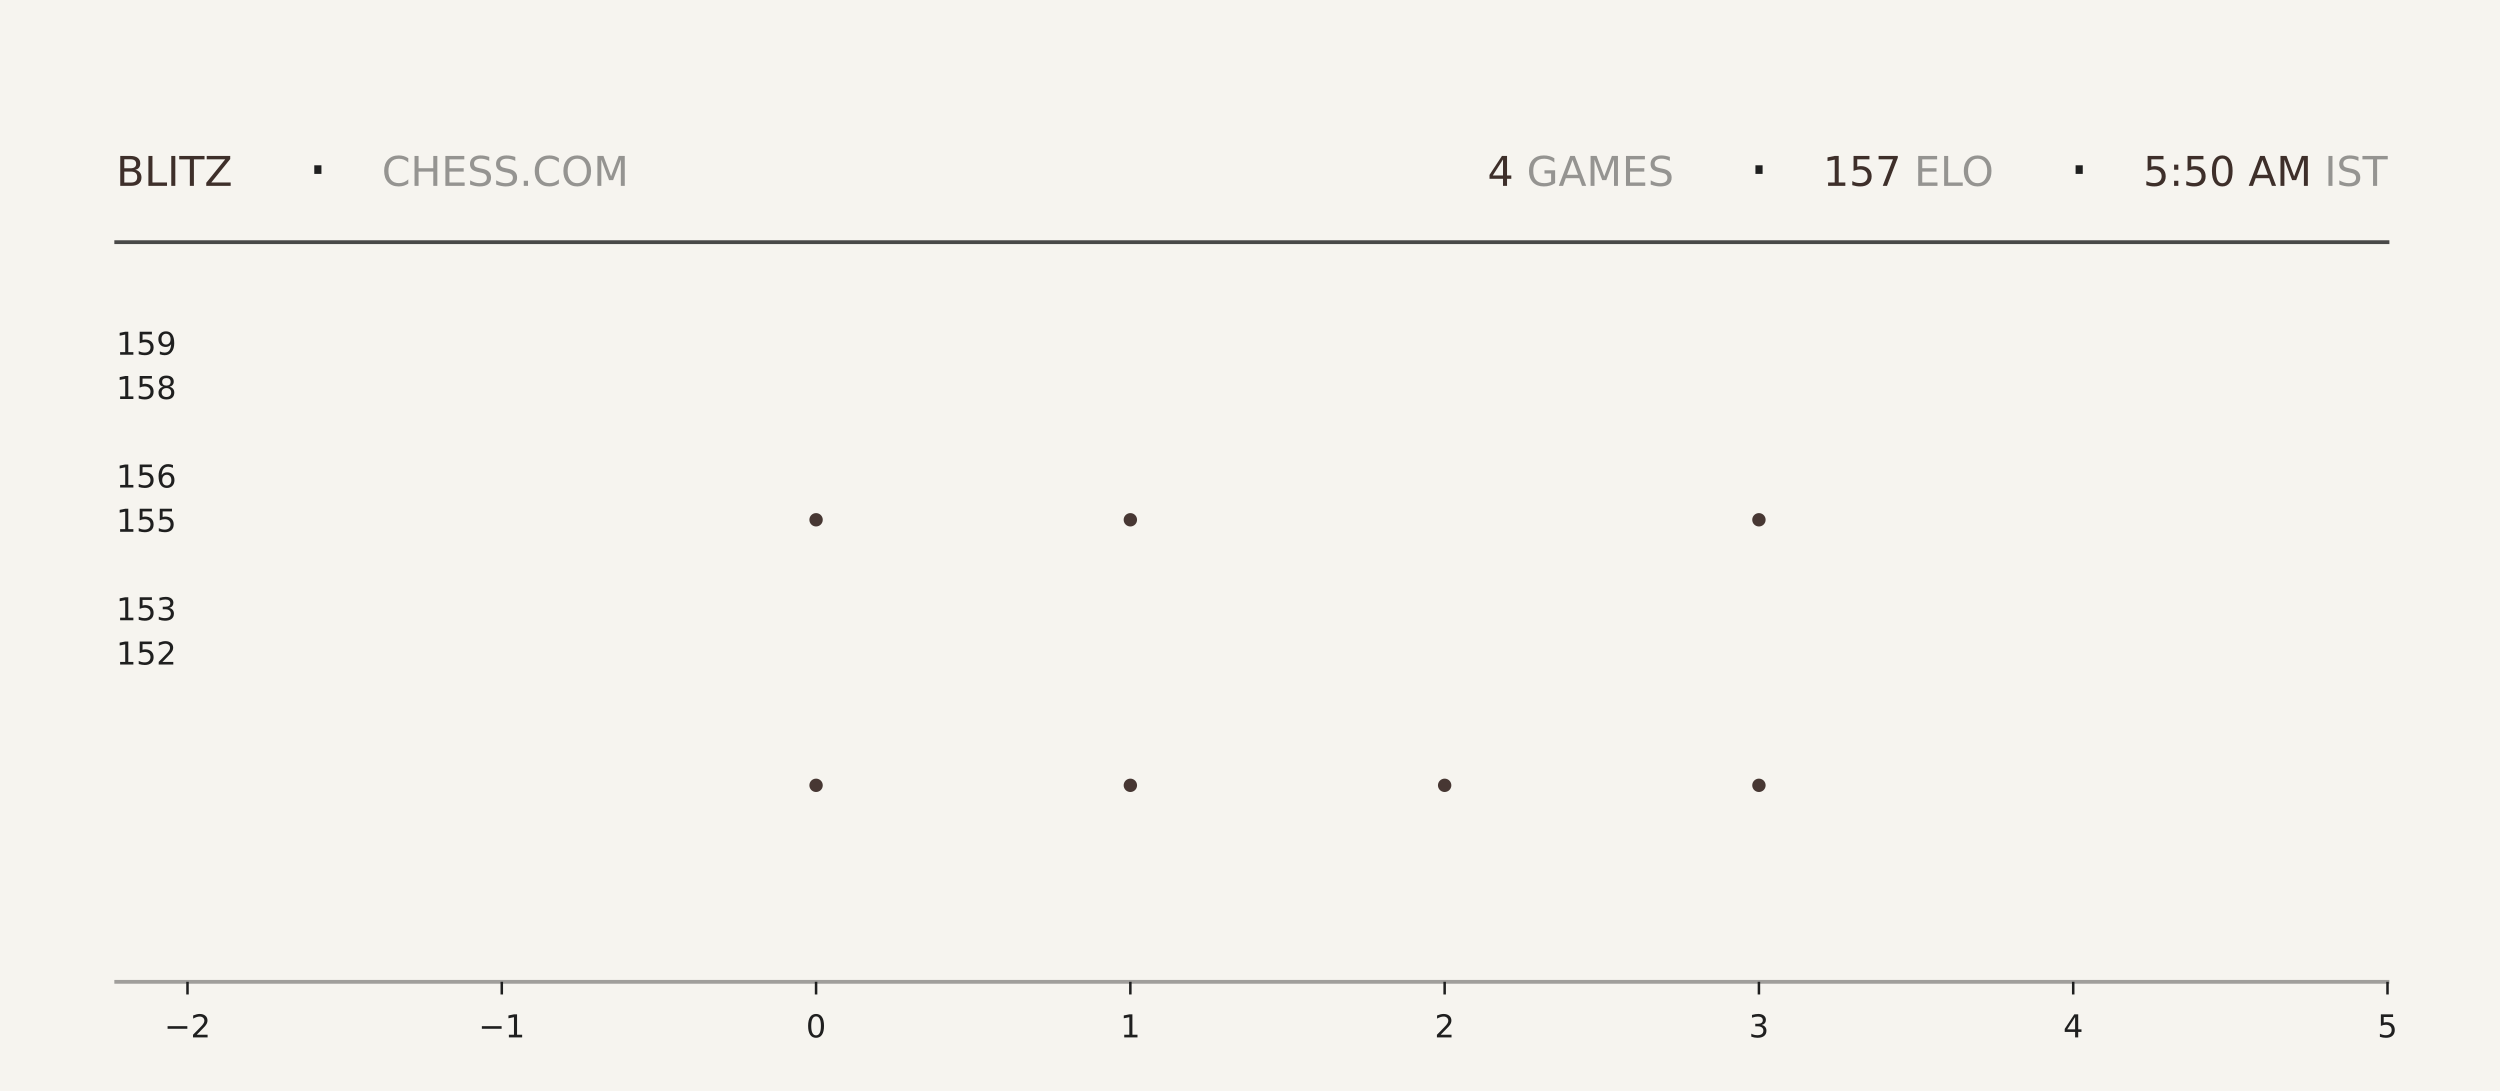
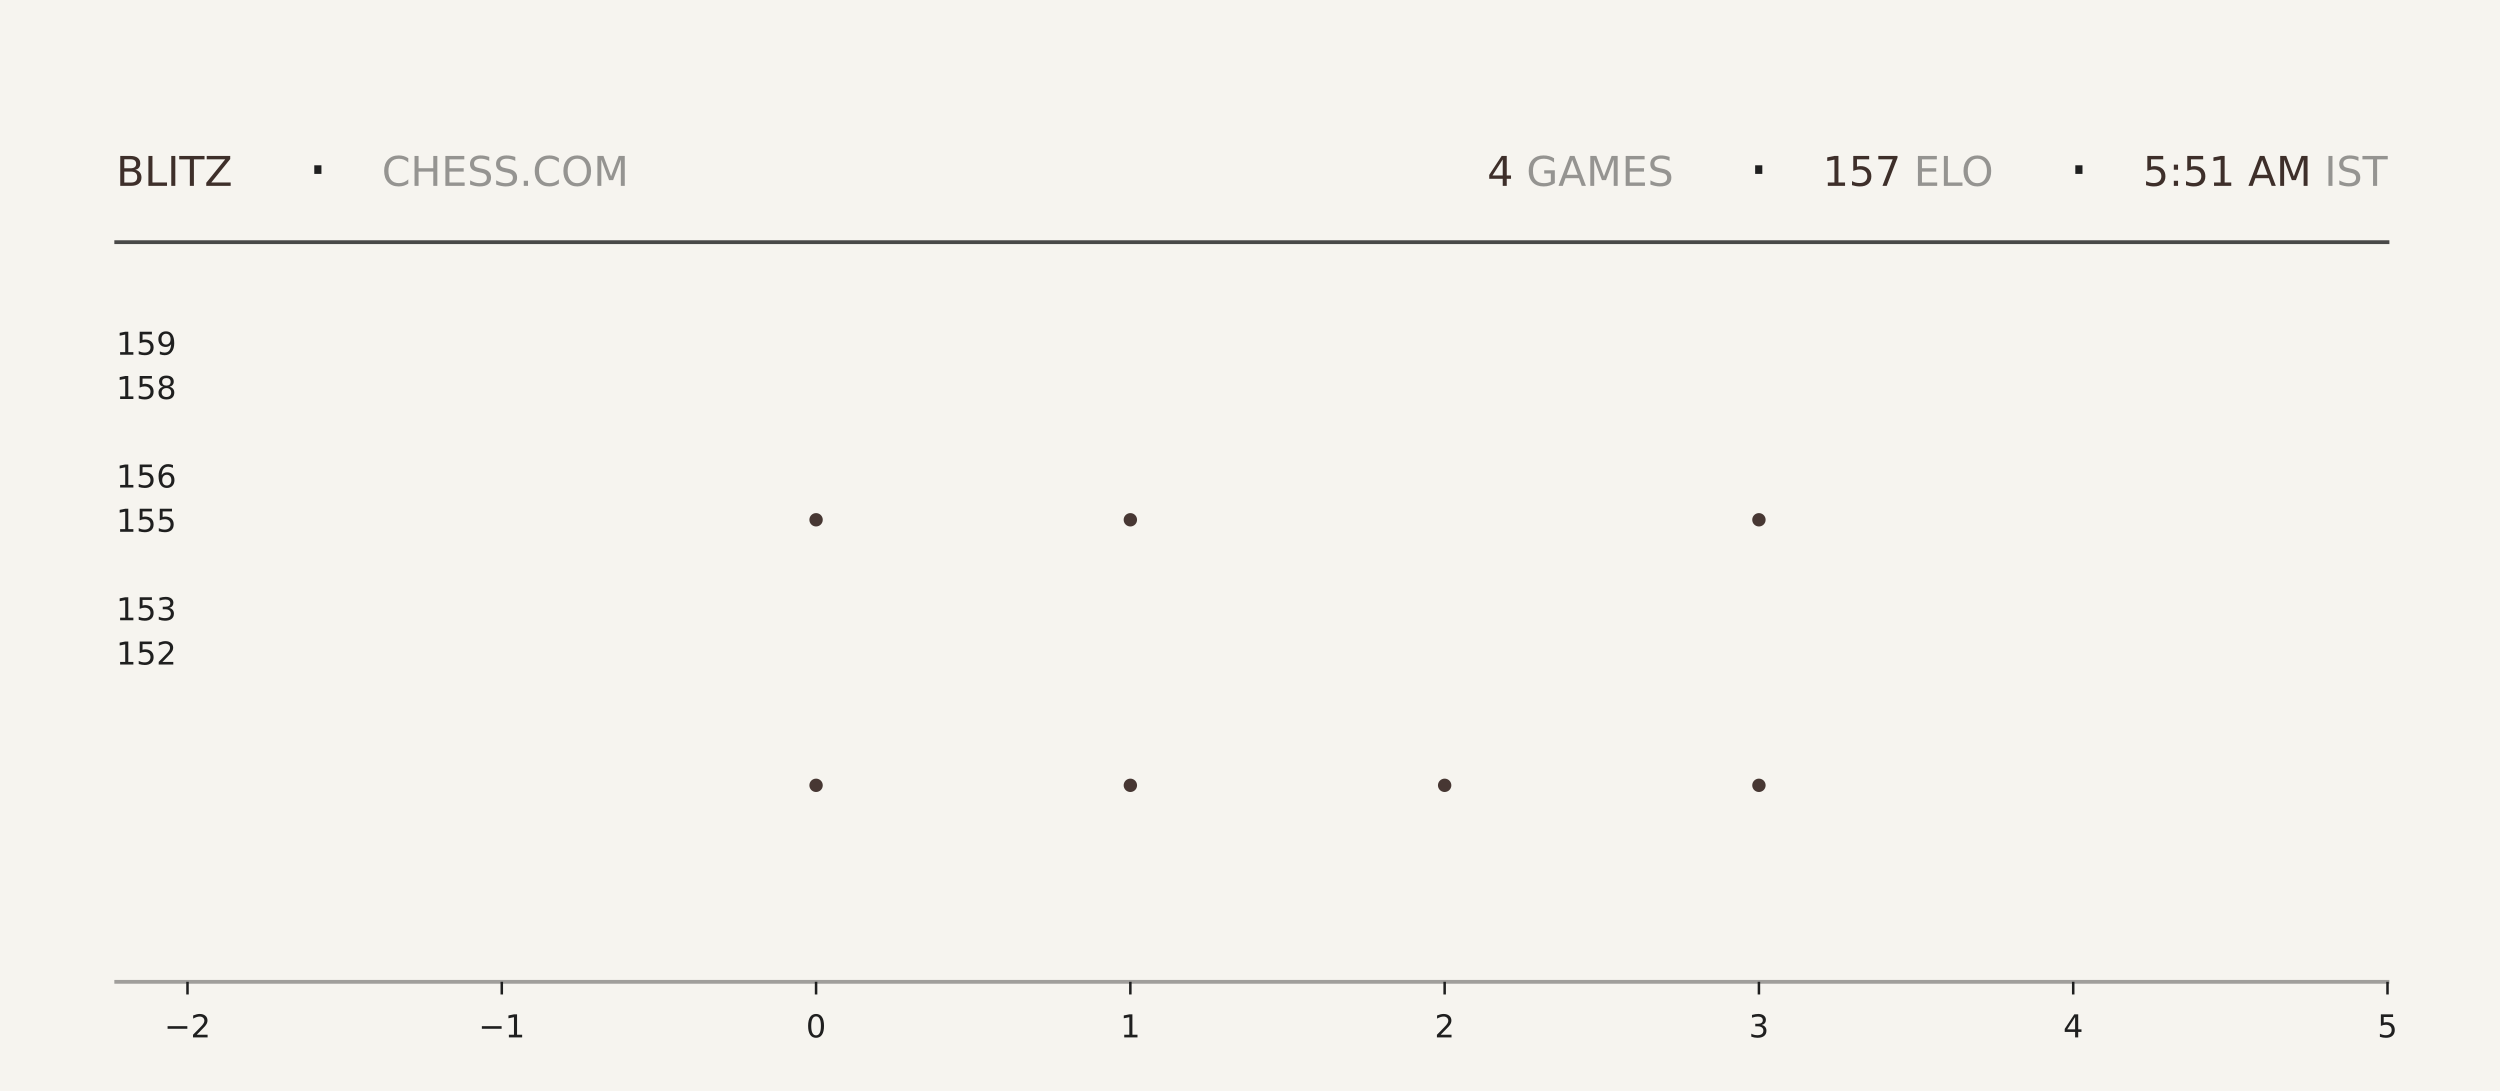
<svg xmlns="http://www.w3.org/2000/svg" xmlns:xlink="http://www.w3.org/1999/xlink" width="792pt" height="345.6pt" viewBox="0 0 792 345.6" version="1.1">
  <defs>
    <style type="text/css">*{stroke-linejoin: round; stroke-linecap: butt}</style>
  </defs>
  <g id="figure_1">
    <g id="patch_1">
      <path d="M 0 345.6  L 792 345.6  L 792 0  L 0 0  z " style="fill: #f6f4ef" />
    </g>
    <g id="axes_1">
      <g id="patch_2">
        <path d="M 59.4 311.04  L 756.36 311.04  L 756.36 103.68  L 59.4 103.68  z " style="fill: #f6f4ef" />
      </g>
      <g id="PathCollection_1">
        <defs>
-           <path id="mc6d9239e97" d="M 0 2.121  C 0.563 2.121 1.102 1.898 1.5 1.5  C 1.898 1.102 2.121 0.563 2.121 0  C 2.121 -0.563 1.898 -1.102 1.5 -1.5  C 1.102 -1.898 0.563 -2.121 0 -2.121  C -0.563 -2.121 -1.102 -1.898 -1.5 -1.5  C -1.898 -1.102 -2.121 -0.563 -2.121 0  C -2.121 0.563 -1.898 1.102 -1.5 1.5  C -1.102 1.898 -0.563 2.121 0 2.121  z " />
-         </defs>
-         <g clip-path="url(#pad2b7f2a69)">
-           <use xlink:href="#mc6d9239e97" x="258.531" y="248.79" style="fill: #3e2f2a; fill-opacity: 0.95" />
-           <use xlink:href="#mc6d9239e97" x="258.531" y="164.668" style="fill: #3e2f2a; fill-opacity: 0.95" />
+           <path id="mf63883c5ec" d="M 0 2.121  C 0.563 2.121 1.102 1.898 1.5 1.5  C 1.898 1.102 2.121 0.563 2.121 0  C 2.121 -0.563 1.898 -1.102 1.5 -1.5  C 1.102 -1.898 0.563 -2.121 0 -2.121  C -0.563 -2.121 -1.102 -1.898 -1.5 -1.5  C -1.898 -1.102 -2.121 -0.563 -2.121 0  C -2.121 0.563 -1.898 1.102 -1.5 1.5  C -1.102 1.898 -0.563 2.121 0 2.121  z " />
+         </defs>
+         <g clip-path="url(#p5edefcdd56)">
+           <use xlink:href="#mf63883c5ec" x="258.531" y="248.79" style="fill: #3e2f2a; fill-opacity: 0.95" />
+           <use xlink:href="#mf63883c5ec" x="258.531" y="164.668" style="fill: #3e2f2a; fill-opacity: 0.95" />
        </g>
      </g>
      <g id="PathCollection_2">
-         <g clip-path="url(#pad2b7f2a69)">
-           <use xlink:href="#mc6d9239e97" x="358.097" y="248.79" style="fill: #3e2f2a; fill-opacity: 0.95" />
-           <use xlink:href="#mc6d9239e97" x="358.097" y="164.668" style="fill: #3e2f2a; fill-opacity: 0.95" />
-           <use xlink:href="#mc6d9239e97" x="358.097" y="80.547" style="fill: #3e2f2a; fill-opacity: 0.95" />
+         <g clip-path="url(#p5edefcdd56)">
+           <use xlink:href="#mf63883c5ec" x="358.097" y="248.79" style="fill: #3e2f2a; fill-opacity: 0.95" />
+           <use xlink:href="#mf63883c5ec" x="358.097" y="164.668" style="fill: #3e2f2a; fill-opacity: 0.95" />
+           <use xlink:href="#mf63883c5ec" x="358.097" y="80.547" style="fill: #3e2f2a; fill-opacity: 0.95" />
        </g>
      </g>
      <g id="PathCollection_3">
-         <g clip-path="url(#pad2b7f2a69)">
-           <use xlink:href="#mc6d9239e97" x="457.663" y="248.79" style="fill: #3e2f2a; fill-opacity: 0.95" />
+         <g clip-path="url(#p5edefcdd56)">
+           <use xlink:href="#mf63883c5ec" x="457.663" y="248.79" style="fill: #3e2f2a; fill-opacity: 0.95" />
        </g>
      </g>
      <g id="PathCollection_4">
-         <g clip-path="url(#pad2b7f2a69)">
-           <use xlink:href="#mc6d9239e97" x="557.229" y="248.79" style="fill: #3e2f2a; fill-opacity: 0.95" />
-           <use xlink:href="#mc6d9239e97" x="557.229" y="164.668" style="fill: #3e2f2a; fill-opacity: 0.95" />
-           <use xlink:href="#mc6d9239e97" x="557.229" y="80.547" style="fill: #3e2f2a; fill-opacity: 0.95" />
+         <g clip-path="url(#p5edefcdd56)">
+           <use xlink:href="#mf63883c5ec" x="557.229" y="248.79" style="fill: #3e2f2a; fill-opacity: 0.95" />
+           <use xlink:href="#mf63883c5ec" x="557.229" y="164.668" style="fill: #3e2f2a; fill-opacity: 0.95" />
+           <use xlink:href="#mf63883c5ec" x="557.229" y="80.547" style="fill: #3e2f2a; fill-opacity: 0.95" />
        </g>
      </g>
      <g id="matplotlib.axis_1">
        <g id="xtick_1">
          <g id="line2d_1">
            <defs>
-               <path id="m2f3ec7cfb1" d="M 0 0  L 0 4  " style="stroke: #1f1f1f; stroke-width: 0.8" />
+               <path id="m6ad1092252" d="M 0 0  L 0 4  " style="stroke: #1f1f1f; stroke-width: 0.8" />
            </defs>
            <g>
-               <use xlink:href="#m2f3ec7cfb1" x="59.4" y="311.04" style="fill: #1f1f1f; stroke: #1f1f1f; stroke-width: 0.8" />
+               <use xlink:href="#m6ad1092252" x="59.4" y="311.04" style="fill: #1f1f1f; stroke: #1f1f1f; stroke-width: 0.8" />
            </g>
          </g>
          <g id="text_1">
            <g style="fill: #1f1f1f" transform="translate(52.02891 328.6384) scale(0.1 -0.1)">
              <defs>
                <path id="DejaVuSans-2212" d="M 678 2272  L 4684 2272  L 4684 1741  L 678 1741  L 678 2272  z " transform="scale(0.015625)" />
                <path id="DejaVuSans-32" d="M 1228 531  L 3431 531  L 3431 0  L 469 0  L 469 531  Q 828 903 1448 1529  Q 2069 2156 2228 2338  Q 2531 2678 2651 2914  Q 2772 3150 2772 3378  Q 2772 3750 2511 3984  Q 2250 4219 1831 4219  Q 1534 4219 1204 4116  Q 875 4013 500 3803  L 500 4441  Q 881 4594 1212 4672  Q 1544 4750 1819 4750  Q 2544 4750 2975 4387  Q 3406 4025 3406 3419  Q 3406 3131 3298 2873  Q 3191 2616 2906 2266  Q 2828 2175 2409 1742  Q 1991 1309 1228 531  z " transform="scale(0.015625)" />
              </defs>
              <use xlink:href="#DejaVuSans-2212" />
              <use xlink:href="#DejaVuSans-32" transform="translate(83.78906 0)" />
            </g>
          </g>
        </g>
        <g id="xtick_2">
          <g id="line2d_2">
            <g>
-               <use xlink:href="#m2f3ec7cfb1" x="158.966" y="311.04" style="fill: #1f1f1f; stroke: #1f1f1f; stroke-width: 0.8" />
+               <use xlink:href="#m6ad1092252" x="158.966" y="311.04" style="fill: #1f1f1f; stroke: #1f1f1f; stroke-width: 0.8" />
            </g>
          </g>
          <g id="text_2">
            <g style="fill: #1f1f1f" transform="translate(151.5946 328.6384) scale(0.1 -0.1)">
              <defs>
                <path id="DejaVuSans-31" d="M 794 531  L 1825 531  L 1825 4091  L 703 3866  L 703 4441  L 1819 4666  L 2450 4666  L 2450 531  L 3481 531  L 3481 0  L 794 0  L 794 531  z " transform="scale(0.015625)" />
              </defs>
              <use xlink:href="#DejaVuSans-2212" />
              <use xlink:href="#DejaVuSans-31" transform="translate(83.78906 0)" />
            </g>
          </g>
        </g>
        <g id="xtick_3">
          <g id="line2d_3">
            <g>
-               <use xlink:href="#m2f3ec7cfb1" x="258.531" y="311.04" style="fill: #1f1f1f; stroke: #1f1f1f; stroke-width: 0.8" />
+               <use xlink:href="#m6ad1092252" x="258.531" y="311.04" style="fill: #1f1f1f; stroke: #1f1f1f; stroke-width: 0.8" />
            </g>
          </g>
          <g id="text_3">
            <g style="fill: #1f1f1f" transform="translate(255.3502 328.6384) scale(0.1 -0.1)">
              <defs>
                <path id="DejaVuSans-30" d="M 2034 4250  Q 1547 4250 1301 3770  Q 1056 3291 1056 2328  Q 1056 1369 1301 889  Q 1547 409 2034 409  Q 2525 409 2770 889  Q 3016 1369 3016 2328  Q 3016 3291 2770 3770  Q 2525 4250 2034 4250  z M 2034 4750  Q 2819 4750 3233 4129  Q 3647 3509 3647 2328  Q 3647 1150 3233 529  Q 2819 -91 2034 -91  Q 1250 -91 836 529  Q 422 1150 422 2328  Q 422 3509 836 4129  Q 1250 4750 2034 4750  z " transform="scale(0.015625)" />
              </defs>
              <use xlink:href="#DejaVuSans-30" />
            </g>
          </g>
        </g>
        <g id="xtick_4">
          <g id="line2d_4">
            <g>
-               <use xlink:href="#m2f3ec7cfb1" x="358.097" y="311.04" style="fill: #1f1f1f; stroke: #1f1f1f; stroke-width: 0.8" />
+               <use xlink:href="#m6ad1092252" x="358.097" y="311.04" style="fill: #1f1f1f; stroke: #1f1f1f; stroke-width: 0.8" />
            </g>
          </g>
          <g id="text_4">
            <g style="fill: #1f1f1f" transform="translate(354.9159 328.6384) scale(0.1 -0.1)">
              <use xlink:href="#DejaVuSans-31" />
            </g>
          </g>
        </g>
        <g id="xtick_5">
          <g id="line2d_5">
            <g>
-               <use xlink:href="#m2f3ec7cfb1" x="457.663" y="311.04" style="fill: #1f1f1f; stroke: #1f1f1f; stroke-width: 0.8" />
+               <use xlink:href="#m6ad1092252" x="457.663" y="311.04" style="fill: #1f1f1f; stroke: #1f1f1f; stroke-width: 0.8" />
            </g>
          </g>
          <g id="text_5">
            <g style="fill: #1f1f1f" transform="translate(454.4816 328.6384) scale(0.1 -0.1)">
              <use xlink:href="#DejaVuSans-32" />
            </g>
          </g>
        </g>
        <g id="xtick_6">
          <g id="line2d_6">
            <g>
-               <use xlink:href="#m2f3ec7cfb1" x="557.229" y="311.04" style="fill: #1f1f1f; stroke: #1f1f1f; stroke-width: 0.8" />
+               <use xlink:href="#m6ad1092252" x="557.229" y="311.04" style="fill: #1f1f1f; stroke: #1f1f1f; stroke-width: 0.8" />
            </g>
          </g>
          <g id="text_6">
            <g style="fill: #1f1f1f" transform="translate(554.0473 328.6384) scale(0.1 -0.1)">
              <defs>
                <path id="DejaVuSans-33" d="M 2597 2516  Q 3050 2419 3304 2112  Q 3559 1806 3559 1356  Q 3559 666 3084 287  Q 2609 -91 1734 -91  Q 1441 -91 1130 -33  Q 819 25 488 141  L 488 750  Q 750 597 1062 519  Q 1375 441 1716 441  Q 2309 441 2620 675  Q 2931 909 2931 1356  Q 2931 1769 2642 2001  Q 2353 2234 1838 2234  L 1294 2234  L 1294 2753  L 1863 2753  Q 2328 2753 2575 2939  Q 2822 3125 2822 3475  Q 2822 3834 2567 4026  Q 2313 4219 1838 4219  Q 1578 4219 1281 4162  Q 984 4106 628 3988  L 628 4550  Q 988 4650 1302 4700  Q 1616 4750 1894 4750  Q 2613 4750 3031 4423  Q 3450 4097 3450 3541  Q 3450 3153 3228 2886  Q 3006 2619 2597 2516  z " transform="scale(0.015625)" />
              </defs>
              <use xlink:href="#DejaVuSans-33" />
            </g>
          </g>
        </g>
        <g id="xtick_7">
          <g id="line2d_7">
            <g>
-               <use xlink:href="#m2f3ec7cfb1" x="656.794" y="311.04" style="fill: #1f1f1f; stroke: #1f1f1f; stroke-width: 0.8" />
+               <use xlink:href="#m6ad1092252" x="656.794" y="311.04" style="fill: #1f1f1f; stroke: #1f1f1f; stroke-width: 0.8" />
            </g>
          </g>
          <g id="text_7">
            <g style="fill: #1f1f1f" transform="translate(653.613 328.6384) scale(0.1 -0.1)">
              <defs>
                <path id="DejaVuSans-34" d="M 2419 4116  L 825 1625  L 2419 1625  L 2419 4116  z M 2253 4666  L 3047 4666  L 3047 1625  L 3713 1625  L 3713 1100  L 3047 1100  L 3047 0  L 2419 0  L 2419 1100  L 313 1100  L 313 1709  L 2253 4666  z " transform="scale(0.015625)" />
              </defs>
              <use xlink:href="#DejaVuSans-34" />
            </g>
          </g>
        </g>
        <g id="xtick_8">
          <g id="line2d_8">
            <g>
-               <use xlink:href="#m2f3ec7cfb1" x="756.36" y="311.04" style="fill: #1f1f1f; stroke: #1f1f1f; stroke-width: 0.8" />
+               <use xlink:href="#m6ad1092252" x="756.36" y="311.04" style="fill: #1f1f1f; stroke: #1f1f1f; stroke-width: 0.8" />
            </g>
          </g>
          <g id="text_8">
            <g style="fill: #1f1f1f" transform="translate(753.1788 328.6384) scale(0.1 -0.1)">
              <defs>
                <path id="DejaVuSans-35" d="M 691 4666  L 3169 4666  L 3169 4134  L 1269 4134  L 1269 2991  Q 1406 3038 1543 3061  Q 1681 3084 1819 3084  Q 2600 3084 3056 2656  Q 3513 2228 3513 1497  Q 3513 744 3044 326  Q 2575 -91 1722 -91  Q 1428 -91 1123 -41  Q 819 9 494 109  L 494 744  Q 775 591 1075 516  Q 1375 441 1709 441  Q 2250 441 2565 725  Q 2881 1009 2881 1497  Q 2881 1984 2565 2268  Q 2250 2553 1709 2553  Q 1456 2553 1204 2497  Q 953 2441 691 2322  L 691 4666  z " transform="scale(0.015625)" />
              </defs>
              <use xlink:href="#DejaVuSans-35" />
            </g>
          </g>
        </g>
      </g>
      <g id="matplotlib.axis_2">
        <g id="ytick_1">
          <g id="line2d_9" />
          <g id="text_9">
            <g style="fill: #1f1f1f" transform="translate(36.8125 210.5283) scale(0.1 -0.1)">
              <use xlink:href="#DejaVuSans-31" />
              <use xlink:href="#DejaVuSans-35" transform="translate(63.62305 0)" />
              <use xlink:href="#DejaVuSans-32" transform="translate(127.2461 0)" />
            </g>
          </g>
        </g>
        <g id="ytick_2">
          <g id="line2d_10" />
          <g id="text_10">
            <g style="fill: #1f1f1f" transform="translate(36.8125 196.508) scale(0.1 -0.1)">
              <use xlink:href="#DejaVuSans-31" />
              <use xlink:href="#DejaVuSans-35" transform="translate(63.62305 0)" />
              <use xlink:href="#DejaVuSans-33" transform="translate(127.2461 0)" />
            </g>
          </g>
        </g>
        <g id="ytick_3">
          <g id="line2d_11" />
          <g id="text_11">
            <g style="fill: #1f1f1f" transform="translate(36.8125 168.4675) scale(0.1 -0.1)">
              <use xlink:href="#DejaVuSans-31" />
              <use xlink:href="#DejaVuSans-35" transform="translate(63.62305 0)" />
              <use xlink:href="#DejaVuSans-35" transform="translate(127.2461 0)" />
            </g>
          </g>
        </g>
        <g id="ytick_4">
          <g id="line2d_12" />
          <g id="text_12">
            <g style="fill: #1f1f1f" transform="translate(36.8125 154.4472) scale(0.1 -0.1)">
              <defs>
                <path id="DejaVuSans-36" d="M 2113 2584  Q 1688 2584 1439 2293  Q 1191 2003 1191 1497  Q 1191 994 1439 701  Q 1688 409 2113 409  Q 2538 409 2786 701  Q 3034 994 3034 1497  Q 3034 2003 2786 2293  Q 2538 2584 2113 2584  z M 3366 4563  L 3366 3988  Q 3128 4100 2886 4159  Q 2644 4219 2406 4219  Q 1781 4219 1451 3797  Q 1122 3375 1075 2522  Q 1259 2794 1537 2939  Q 1816 3084 2150 3084  Q 2853 3084 3261 2657  Q 3669 2231 3669 1497  Q 3669 778 3244 343  Q 2819 -91 2113 -91  Q 1303 -91 875 529  Q 447 1150 447 2328  Q 447 3434 972 4092  Q 1497 4750 2381 4750  Q 2619 4750 2861 4703  Q 3103 4656 3366 4563  z " transform="scale(0.015625)" />
              </defs>
              <use xlink:href="#DejaVuSans-31" />
              <use xlink:href="#DejaVuSans-35" transform="translate(63.62305 0)" />
              <use xlink:href="#DejaVuSans-36" transform="translate(127.2461 0)" />
            </g>
          </g>
        </g>
        <g id="ytick_5">
          <g id="line2d_13" />
          <g id="text_13">
            <g style="fill: #1f1f1f" transform="translate(36.8125 126.4066) scale(0.1 -0.1)">
              <defs>
                <path id="DejaVuSans-38" d="M 2034 2216  Q 1584 2216 1326 1975  Q 1069 1734 1069 1313  Q 1069 891 1326 650  Q 1584 409 2034 409  Q 2484 409 2743 651  Q 3003 894 3003 1313  Q 3003 1734 2745 1975  Q 2488 2216 2034 2216  z M 1403 2484  Q 997 2584 770 2862  Q 544 3141 544 3541  Q 544 4100 942 4425  Q 1341 4750 2034 4750  Q 2731 4750 3128 4425  Q 3525 4100 3525 3541  Q 3525 3141 3298 2862  Q 3072 2584 2669 2484  Q 3125 2378 3379 2068  Q 3634 1759 3634 1313  Q 3634 634 3220 271  Q 2806 -91 2034 -91  Q 1263 -91 848 271  Q 434 634 434 1313  Q 434 1759 690 2068  Q 947 2378 1403 2484  z M 1172 3481  Q 1172 3119 1398 2916  Q 1625 2713 2034 2713  Q 2441 2713 2670 2916  Q 2900 3119 2900 3481  Q 2900 3844 2670 4047  Q 2441 4250 2034 4250  Q 1625 4250 1398 4047  Q 1172 3844 1172 3481  z " transform="scale(0.015625)" />
              </defs>
              <use xlink:href="#DejaVuSans-31" />
              <use xlink:href="#DejaVuSans-35" transform="translate(63.62305 0)" />
              <use xlink:href="#DejaVuSans-38" transform="translate(127.2461 0)" />
            </g>
          </g>
        </g>
        <g id="ytick_6">
          <g id="line2d_14" />
          <g id="text_14">
            <g style="fill: #1f1f1f" transform="translate(36.8125 112.3863) scale(0.1 -0.1)">
              <defs>
                <path id="DejaVuSans-39" d="M 703 97  L 703 672  Q 941 559 1184 500  Q 1428 441 1663 441  Q 2288 441 2617 861  Q 2947 1281 2994 2138  Q 2813 1869 2534 1725  Q 2256 1581 1919 1581  Q 1219 1581 811 2004  Q 403 2428 403 3163  Q 403 3881 828 4315  Q 1253 4750 1959 4750  Q 2769 4750 3195 4129  Q 3622 3509 3622 2328  Q 3622 1225 3098 567  Q 2575 -91 1691 -91  Q 1453 -91 1209 -44  Q 966 3 703 97  z M 1959 2075  Q 2384 2075 2632 2365  Q 2881 2656 2881 3163  Q 2881 3666 2632 3958  Q 2384 4250 1959 4250  Q 1534 4250 1286 3958  Q 1038 3666 1038 3163  Q 1038 2656 1286 2365  Q 1534 2075 1959 2075  z " transform="scale(0.015625)" />
              </defs>
              <use xlink:href="#DejaVuSans-31" />
              <use xlink:href="#DejaVuSans-35" transform="translate(63.62305 0)" />
              <use xlink:href="#DejaVuSans-39" transform="translate(127.2461 0)" />
            </g>
          </g>
        </g>
      </g>
    </g>
    <g id="line2d_15">
      <path d="M 36.82 76.723  L 756.36 76.723  " style="fill: none; stroke: #1f1f1f; stroke-opacity: 0.8; stroke-width: 1.2; stroke-linecap: square" />
    </g>
    <g id="line2d_16">
      <path d="M 36.82 311.04  L 756.36 311.04  " style="fill: none; stroke: #1f1f1f; stroke-opacity: 0.4; stroke-width: 1.2; stroke-linecap: square" />
    </g>
    <g id="text_15">
      <g style="fill: #3e2f2a" transform="translate(36.82 58.88319) scale(0.13 -0.13)">
        <defs>
          <path id="DejaVuSans-42" d="M 1259 2228  L 1259 519  L 2272 519  Q 2781 519 3026 730  Q 3272 941 3272 1375  Q 3272 1813 3026 2020  Q 2781 2228 2272 2228  L 1259 2228  z M 1259 4147  L 1259 2741  L 2194 2741  Q 2656 2741 2882 2914  Q 3109 3088 3109 3444  Q 3109 3797 2882 3972  Q 2656 4147 2194 4147  L 1259 4147  z M 628 4666  L 2241 4666  Q 2963 4666 3353 4366  Q 3744 4066 3744 3513  Q 3744 3084 3544 2831  Q 3344 2578 2956 2516  Q 3422 2416 3680 2098  Q 3938 1781 3938 1306  Q 3938 681 3513 340  Q 3088 0 2303 0  L 628 0  L 628 4666  z " transform="scale(0.015625)" />
          <path id="DejaVuSans-4c" d="M 628 4666  L 1259 4666  L 1259 531  L 3531 531  L 3531 0  L 628 0  L 628 4666  z " transform="scale(0.015625)" />
          <path id="DejaVuSans-49" d="M 628 4666  L 1259 4666  L 1259 0  L 628 0  L 628 4666  z " transform="scale(0.015625)" />
          <path id="DejaVuSans-54" d="M -19 4666  L 3928 4666  L 3928 4134  L 2272 4134  L 2272 0  L 1638 0  L 1638 4134  L -19 4134  L -19 4666  z " transform="scale(0.015625)" />
          <path id="DejaVuSans-5a" d="M 359 4666  L 4025 4666  L 4025 4184  L 1075 531  L 4097 531  L 4097 0  L 288 0  L 288 481  L 3238 4134  L 359 4134  L 359 4666  z " transform="scale(0.015625)" />
        </defs>
        <use xlink:href="#DejaVuSans-42" />
        <use xlink:href="#DejaVuSans-4c" transform="translate(68.60352 0)" />
        <use xlink:href="#DejaVuSans-49" transform="translate(124.3164 0)" />
        <use xlink:href="#DejaVuSans-54" transform="translate(153.8086 0)" />
        <use xlink:href="#DejaVuSans-5a" transform="translate(214.8926 0)" />
      </g>
    </g>
    <g id="text_16">
      <g style="fill: #1f1f1f" transform="translate(97.21 61.36662) scale(0.22 -0.22)">
        <defs>
          <path id="DejaVuSans-b7" d="M 684 2619  L 1344 2619  L 1344 1825  L 684 1825  L 684 2619  z " transform="scale(0.015625)" />
        </defs>
        <use xlink:href="#DejaVuSans-b7" />
      </g>
    </g>
    <g id="text_17">
      <g style="fill: #1f1f1f; opacity: 0.45" transform="translate(120.97 58.88319) scale(0.13 -0.13)">
        <defs>
          <path id="DejaVuSans-43" d="M 4122 4306  L 4122 3641  Q 3803 3938 3442 4084  Q 3081 4231 2675 4231  Q 1875 4231 1450 3742  Q 1025 3253 1025 2328  Q 1025 1406 1450 917  Q 1875 428 2675 428  Q 3081 428 3442 575  Q 3803 722 4122 1019  L 4122 359  Q 3791 134 3420 21  Q 3050 -91 2638 -91  Q 1578 -91 968 557  Q 359 1206 359 2328  Q 359 3453 968 4101  Q 1578 4750 2638 4750  Q 3056 4750 3426 4639  Q 3797 4528 4122 4306  z " transform="scale(0.015625)" />
          <path id="DejaVuSans-48" d="M 628 4666  L 1259 4666  L 1259 2753  L 3553 2753  L 3553 4666  L 4184 4666  L 4184 0  L 3553 0  L 3553 2222  L 1259 2222  L 1259 0  L 628 0  L 628 4666  z " transform="scale(0.015625)" />
          <path id="DejaVuSans-45" d="M 628 4666  L 3578 4666  L 3578 4134  L 1259 4134  L 1259 2753  L 3481 2753  L 3481 2222  L 1259 2222  L 1259 531  L 3634 531  L 3634 0  L 628 0  L 628 4666  z " transform="scale(0.015625)" />
          <path id="DejaVuSans-53" d="M 3425 4513  L 3425 3897  Q 3066 4069 2747 4153  Q 2428 4238 2131 4238  Q 1616 4238 1336 4038  Q 1056 3838 1056 3469  Q 1056 3159 1242 3001  Q 1428 2844 1947 2747  L 2328 2669  Q 3034 2534 3370 2195  Q 3706 1856 3706 1288  Q 3706 609 3251 259  Q 2797 -91 1919 -91  Q 1588 -91 1214 -16  Q 841 59 441 206  L 441 856  Q 825 641 1194 531  Q 1563 422 1919 422  Q 2459 422 2753 634  Q 3047 847 3047 1241  Q 3047 1584 2836 1778  Q 2625 1972 2144 2069  L 1759 2144  Q 1053 2284 737 2584  Q 422 2884 422 3419  Q 422 4038 858 4394  Q 1294 4750 2059 4750  Q 2388 4750 2728 4690  Q 3069 4631 3425 4513  z " transform="scale(0.015625)" />
          <path id="DejaVuSans-2e" d="M 684 794  L 1344 794  L 1344 0  L 684 0  L 684 794  z " transform="scale(0.015625)" />
          <path id="DejaVuSans-4f" d="M 2522 4238  Q 1834 4238 1429 3725  Q 1025 3213 1025 2328  Q 1025 1447 1429 934  Q 1834 422 2522 422  Q 3209 422 3611 934  Q 4013 1447 4013 2328  Q 4013 3213 3611 3725  Q 3209 4238 2522 4238  z M 2522 4750  Q 3503 4750 4090 4092  Q 4678 3434 4678 2328  Q 4678 1225 4090 567  Q 3503 -91 2522 -91  Q 1538 -91 948 565  Q 359 1222 359 2328  Q 359 3434 948 4092  Q 1538 4750 2522 4750  z " transform="scale(0.015625)" />
          <path id="DejaVuSans-4d" d="M 628 4666  L 1569 4666  L 2759 1491  L 3956 4666  L 4897 4666  L 4897 0  L 4281 0  L 4281 4097  L 3078 897  L 2444 897  L 1241 4097  L 1241 0  L 628 0  L 628 4666  z " transform="scale(0.015625)" />
        </defs>
        <use xlink:href="#DejaVuSans-43" />
        <use xlink:href="#DejaVuSans-48" transform="translate(69.82422 0)" />
        <use xlink:href="#DejaVuSans-45" transform="translate(145.0195 0)" />
        <use xlink:href="#DejaVuSans-53" transform="translate(208.2031 0)" />
        <use xlink:href="#DejaVuSans-53" transform="translate(271.6797 0)" />
        <use xlink:href="#DejaVuSans-2e" transform="translate(335.1562 0)" />
        <use xlink:href="#DejaVuSans-43" transform="translate(366.9434 0)" />
        <use xlink:href="#DejaVuSans-4f" transform="translate(436.7676 0)" />
        <use xlink:href="#DejaVuSans-4d" transform="translate(515.4785 0)" />
      </g>
    </g>
    <g id="text_18">
-       <g style="fill: #3e2f2a" transform="translate(471.24 58.88319) scale(0.13 -0.13)">
+       <g style="fill: #3e2f2a" transform="translate(471.15 58.88319) scale(0.13 -0.13)">
        <use xlink:href="#DejaVuSans-34" />
      </g>
    </g>
    <g id="text_19">
-       <g style="fill: #1f1f1f; opacity: 0.45" transform="translate(479.52 58.88319) scale(0.13 -0.13)">
+       <g style="fill: #1f1f1f; opacity: 0.45" transform="translate(479.43 58.88319) scale(0.13 -0.13)">
        <defs>
          <path id="DejaVuSans-20" transform="scale(0.015625)" />
          <path id="DejaVuSans-47" d="M 3809 666  L 3809 1919  L 2778 1919  L 2778 2438  L 4434 2438  L 4434 434  Q 4069 175 3628 42  Q 3188 -91 2688 -91  Q 1594 -91 976 548  Q 359 1188 359 2328  Q 359 3472 976 4111  Q 1594 4750 2688 4750  Q 3144 4750 3555 4637  Q 3966 4525 4313 4306  L 4313 3634  Q 3963 3931 3569 4081  Q 3175 4231 2741 4231  Q 1884 4231 1454 3753  Q 1025 3275 1025 2328  Q 1025 1384 1454 906  Q 1884 428 2741 428  Q 3075 428 3337 486  Q 3600 544 3809 666  z " transform="scale(0.015625)" />
          <path id="DejaVuSans-41" d="M 2188 4044  L 1331 1722  L 3047 1722  L 2188 4044  z M 1831 4666  L 2547 4666  L 4325 0  L 3669 0  L 3244 1197  L 1141 1197  L 716 0  L 50 0  L 1831 4666  z " transform="scale(0.015625)" />
        </defs>
        <use xlink:href="#DejaVuSans-20" />
        <use xlink:href="#DejaVuSans-47" transform="translate(31.78711 0)" />
        <use xlink:href="#DejaVuSans-41" transform="translate(109.2773 0)" />
        <use xlink:href="#DejaVuSans-4d" transform="translate(177.6855 0)" />
        <use xlink:href="#DejaVuSans-45" transform="translate(263.9648 0)" />
        <use xlink:href="#DejaVuSans-53" transform="translate(327.1484 0)" />
      </g>
    </g>
    <g id="text_20">
-       <g style="fill: #1f1f1f" transform="translate(553.77 61.36662) scale(0.22 -0.22)">
+       <g style="fill: #1f1f1f" transform="translate(553.68 61.36662) scale(0.22 -0.22)">
        <use xlink:href="#DejaVuSans-b7" />
      </g>
    </g>
    <g id="text_21">
-       <g style="fill: #3e2f2a" transform="translate(577.53 58.88319) scale(0.13 -0.13)">
+       <g style="fill: #3e2f2a" transform="translate(577.44 58.88319) scale(0.13 -0.13)">
        <defs>
          <path id="DejaVuSans-37" d="M 525 4666  L 3525 4666  L 3525 4397  L 1831 0  L 1172 0  L 2766 4134  L 525 4134  L 525 4666  z " transform="scale(0.015625)" />
        </defs>
        <use xlink:href="#DejaVuSans-31" />
        <use xlink:href="#DejaVuSans-35" transform="translate(63.62305 0)" />
        <use xlink:href="#DejaVuSans-37" transform="translate(127.2461 0)" />
      </g>
    </g>
    <g id="text_22">
-       <g style="fill: #1f1f1f; opacity: 0.45" transform="translate(602.28 58.88319) scale(0.13 -0.13)">
+       <g style="fill: #1f1f1f; opacity: 0.45" transform="translate(602.19 58.88319) scale(0.13 -0.13)">
        <use xlink:href="#DejaVuSans-20" />
        <use xlink:href="#DejaVuSans-45" transform="translate(31.78711 0)" />
        <use xlink:href="#DejaVuSans-4c" transform="translate(94.9707 0)" />
        <use xlink:href="#DejaVuSans-4f" transform="translate(147.0586 0)" />
      </g>
    </g>
    <g id="text_23">
-       <g style="fill: #1f1f1f" transform="translate(655.2 61.36662) scale(0.22 -0.22)">
+       <g style="fill: #1f1f1f" transform="translate(655.11 61.36662) scale(0.22 -0.22)">
        <use xlink:href="#DejaVuSans-b7" />
      </g>
    </g>
    <g id="text_24">
-       <g style="fill: #3e2f2a" transform="translate(678.96 58.88319) scale(0.13 -0.13)">
+       <g style="fill: #3e2f2a" transform="translate(678.87 58.88319) scale(0.13 -0.13)">
        <defs>
          <path id="DejaVuSans-3a" d="M 750 794  L 1409 794  L 1409 0  L 750 0  L 750 794  z M 750 3309  L 1409 3309  L 1409 2516  L 750 2516  L 750 3309  z " transform="scale(0.015625)" />
        </defs>
        <use xlink:href="#DejaVuSans-35" />
        <use xlink:href="#DejaVuSans-3a" transform="translate(63.62305 0)" />
        <use xlink:href="#DejaVuSans-35" transform="translate(97.31445 0)" />
-         <use xlink:href="#DejaVuSans-30" transform="translate(160.9375 0)" />
+         <use xlink:href="#DejaVuSans-31" transform="translate(160.9375 0)" />
        <use xlink:href="#DejaVuSans-20" transform="translate(224.5605 0)" />
        <use xlink:href="#DejaVuSans-41" transform="translate(256.3477 0)" />
        <use xlink:href="#DejaVuSans-4d" transform="translate(324.7559 0)" />
      </g>
    </g>
    <g id="text_25">
      <g style="fill: #1f1f1f; opacity: 0.45" transform="translate(732.24 58.88319) scale(0.13 -0.13)">
        <use xlink:href="#DejaVuSans-20" />
        <use xlink:href="#DejaVuSans-49" transform="translate(31.78711 0)" />
        <use xlink:href="#DejaVuSans-53" transform="translate(61.2793 0)" />
        <use xlink:href="#DejaVuSans-54" transform="translate(124.7559 0)" />
      </g>
    </g>
  </g>
  <defs>
-     <clipPath id="pad2b7f2a69">
+     <clipPath id="p5edefcdd56">
      <rect x="59.4" y="103.68" width="696.96" height="207.36" />
    </clipPath>
  </defs>
</svg>
